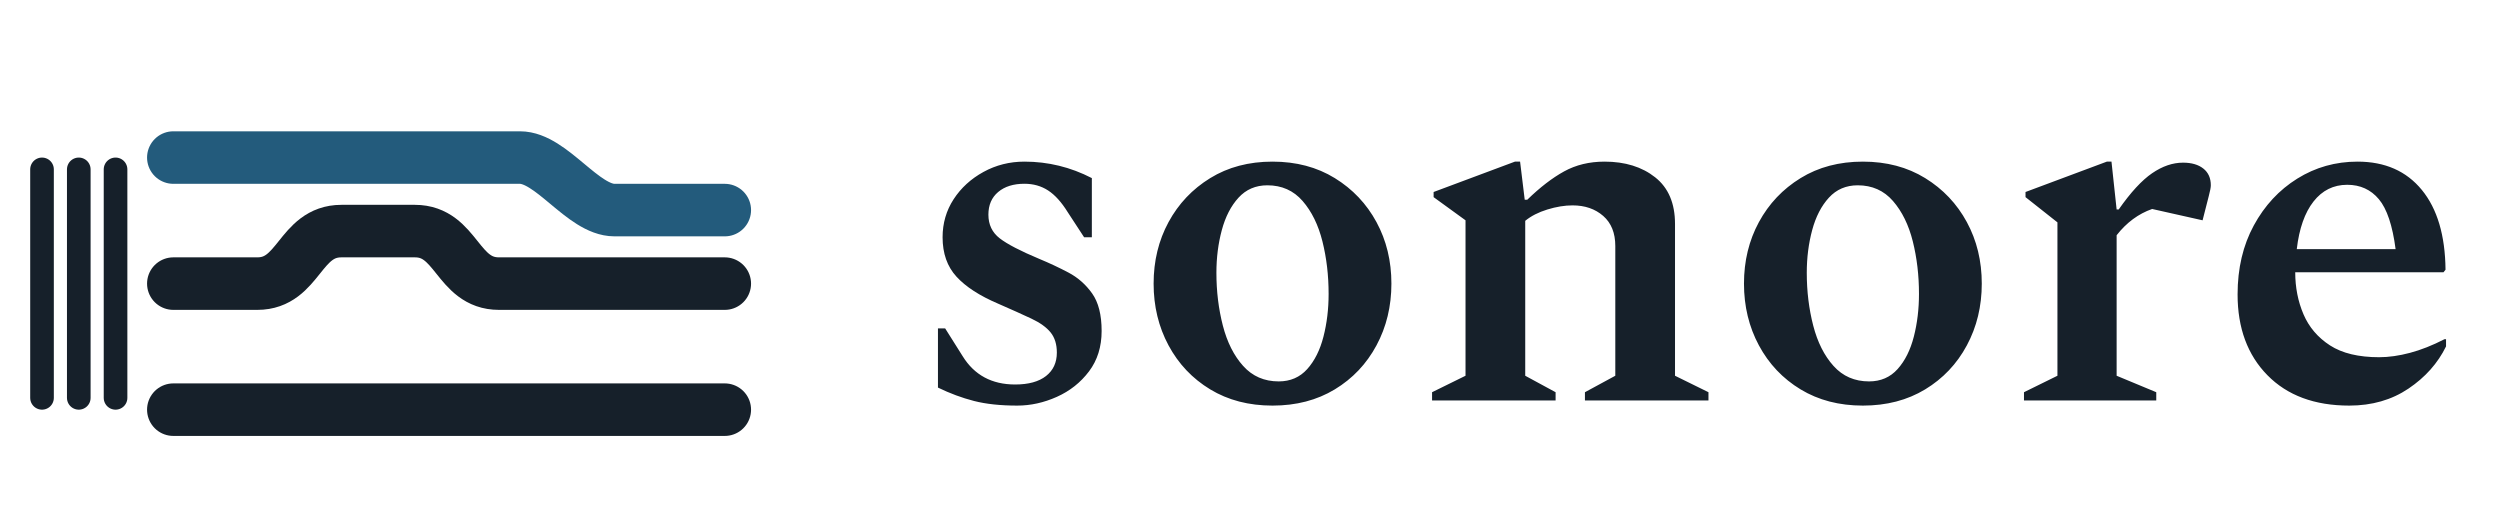
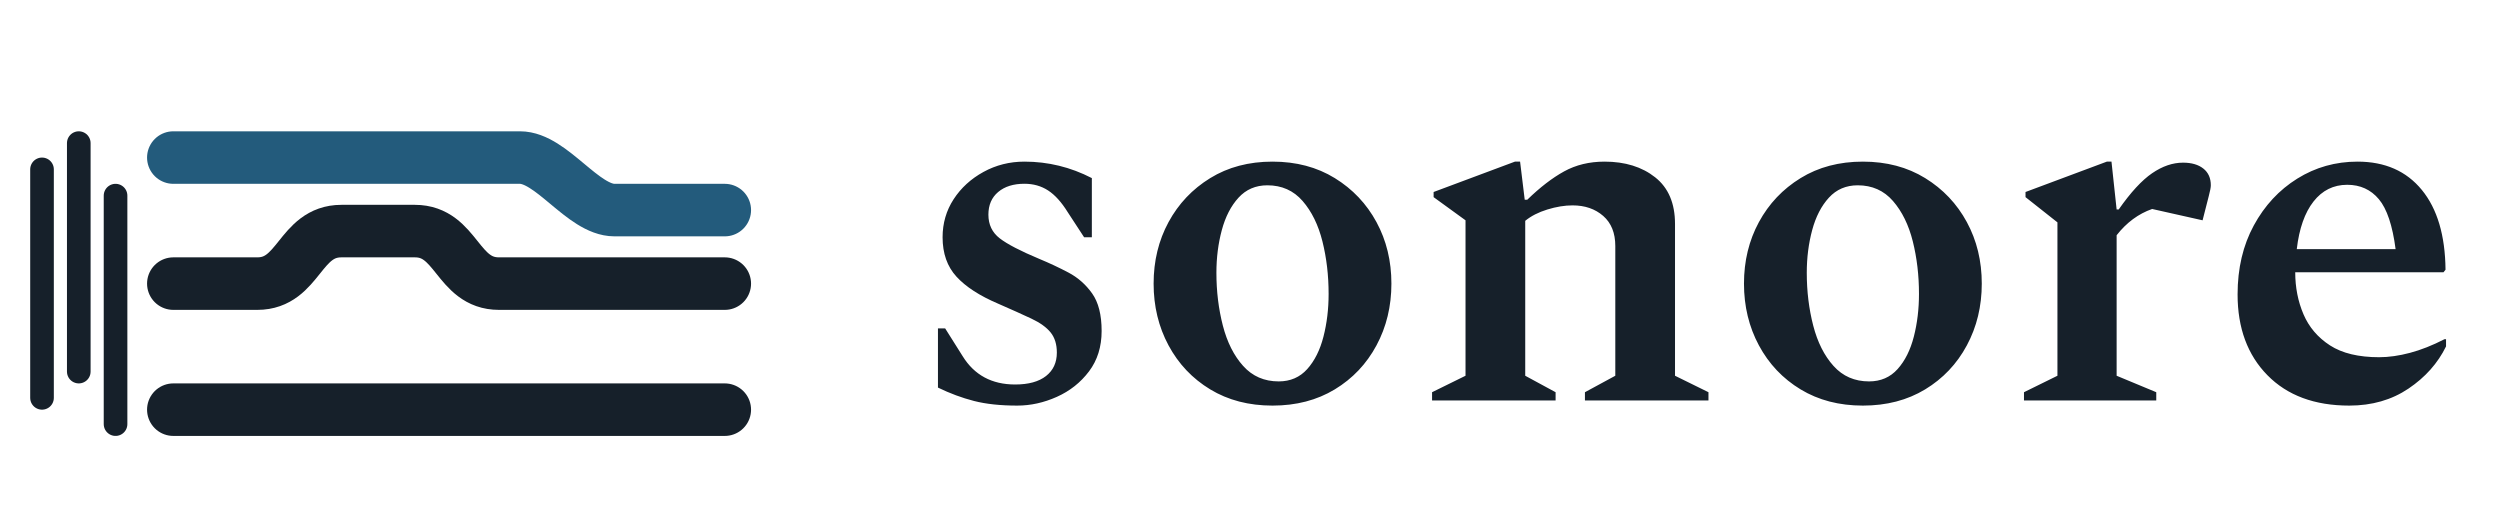
<svg xmlns="http://www.w3.org/2000/svg" viewBox="-33 -30 476 98" role="img" aria-label="sonore">
  <path d="M-25,2.25 V45.75" stroke="#16202A" stroke-width="4.5" stroke-linecap="round" />
-   <path d="M-18,2.25 V45.75" stroke="#16202A" stroke-width="4.5" stroke-linecap="round" />
-   <path d="M-11,2.25 V45.75" stroke="#16202A" stroke-width="4.5" stroke-linecap="round" />
+   <path d="M-18,-2.75 V40.75" stroke="#16202A" stroke-width="4.5" stroke-linecap="round" />
+   <path d="M-11,7.25 V50.75" stroke="#16202A" stroke-width="4.5" stroke-linecap="round" />
  <path d="M0,0 H66 C72,0 78,10 84,10 H105" stroke="#235B7C" fill="none" stroke-width="10" stroke-linecap="round" stroke-linejoin="round" />
  <path d="M0,24 H16 C24,24 24,14 32,14 H46 C54,14 54,24 62,24 H105" stroke="#16202A" fill="none" stroke-width="10" stroke-linecap="round" stroke-linejoin="round" />
  <path d="M0,48 H105" stroke="#16202A" fill="none" stroke-width="10" stroke-linecap="round" stroke-linejoin="round" />
  <path d="M160.678 47.226Q155.876 47.226 152.446 46.344Q149.016 45.462 145.586 43.796V32.526H146.958L150.29 37.818Q153.622 43.208 160.286 43.208Q164.108 43.208 166.166 41.591Q168.224 39.974 168.224 37.132Q168.224 34.78 167.048 33.31Q165.872 31.84 163.373 30.664Q160.874 29.488 157.052 27.822Q151.76 25.568 149.114 22.677Q146.468 19.786 146.468 15.18Q146.468 11.162 148.575 7.928Q150.682 4.694 154.259 2.734Q157.836 0.774 162.05 0.774Q168.812 0.774 174.888 3.91V15.18H173.418L170.282 10.378Q168.518 7.536 166.558 6.262Q164.598 4.988 162.05 4.988Q158.914 4.988 157.052 6.556Q155.19 8.124 155.19 10.868Q155.19 13.71 157.346 15.376Q159.502 17.042 164.892 19.296Q167.734 20.472 170.429 21.893Q173.124 23.314 174.937 25.862Q176.75 28.41 176.75 33.016Q176.75 37.524 174.349 40.709Q171.948 43.894 168.224 45.56Q164.5 47.226 160.678 47.226Z M209.286 47.226Q202.524 47.226 197.428 44.139Q192.332 41.052 189.49 35.76Q186.648 30.468 186.648 24.0Q186.648 17.532 189.49 12.289Q192.332 7.046 197.428 3.91Q202.524 0.774 209.286 0.774Q216.048 0.774 221.144 3.91Q226.24 7.046 229.082 12.289Q231.924 17.532 231.924 24.0Q231.924 30.468 229.082 35.76Q226.24 41.052 221.144 44.139Q216.048 47.226 209.286 47.226ZM210.462 42.62Q213.794 42.62 215.901 40.268Q218.008 37.916 218.988 34.094Q219.968 30.272 219.968 25.96Q219.968 20.668 218.792 15.964Q217.616 11.26 215.019 8.271Q212.422 5.282 208.306 5.282Q204.974 5.282 202.818 7.634Q200.662 9.986 199.633 13.808Q198.604 17.63 198.604 21.942Q198.604 27.234 199.829 31.987Q201.054 36.74 203.7 39.68Q206.346 42.62 210.462 42.62Z M239.666 46.246V44.678L246.036 41.542V11.946L239.96 7.536V6.556L255.444 0.774H256.424L257.306 8.026H257.796Q261.422 4.498 264.803 2.636Q268.184 0.774 272.496 0.774Q278.376 0.774 282.149 3.763Q285.922 6.752 285.922 12.632V41.542L292.292 44.678V46.246H268.772V44.678L274.554 41.542V16.846Q274.554 13.122 272.251 11.113Q269.948 9.104 266.42 9.104Q264.166 9.104 261.618 9.888Q259.07 10.672 257.404 12.044V41.542L263.186 44.678V46.246Z M321.692 47.226Q314.93 47.226 309.834 44.139Q304.738 41.052 301.896 35.76Q299.054 30.468 299.054 24.0Q299.054 17.532 301.896 12.289Q304.738 7.046 309.834 3.91Q314.93 0.774 321.692 0.774Q328.454 0.774 333.55 3.91Q338.646 7.046 341.488 12.289Q344.33 17.532 344.33 24.0Q344.33 30.468 341.488 35.76Q338.646 41.052 333.55 44.139Q328.454 47.226 321.692 47.226ZM322.868 42.62Q326.2 42.62 328.307 40.268Q330.414 37.916 331.394 34.094Q332.374 30.272 332.374 25.96Q332.374 20.668 331.198 15.964Q330.022 11.26 327.425 8.271Q324.828 5.282 320.712 5.282Q317.38 5.282 315.224 7.634Q313.068 9.986 312.039 13.808Q311.01 17.63 311.01 21.942Q311.01 27.234 312.235 31.987Q313.46 36.74 316.106 39.68Q318.752 42.62 322.868 42.62Z M352.366 46.246V44.678L358.736 41.542V12.338L352.66 7.536V6.556L368.144 0.774H369.026L370.006 9.888H370.398Q373.828 4.988 376.768 2.979Q379.708 0.97 382.648 0.97Q385.098 0.97 386.519 2.097Q387.94 3.224 387.94 5.282Q387.94 5.87 387.548 7.34L386.372 11.946L376.768 9.79Q372.848 11.162 370.006 14.788V41.542L377.552 44.678V46.246Z M414.302 47.226Q404.404 47.226 398.72 41.444Q393.036 35.662 393.036 26.058Q393.036 18.61 396.123 12.926Q399.21 7.242 404.404 4.008Q409.598 0.774 415.87 0.774Q423.71 0.774 428.12 6.164Q432.53 11.554 432.628 21.354L432.236 21.844H404.012Q404.012 26.156 405.58 29.831Q407.148 33.506 410.627 35.76Q414.106 38.014 419.986 38.014Q422.73 38.014 425.866 37.181Q429.002 36.348 432.432 34.584H432.726V35.956Q430.374 40.758 425.572 43.992Q420.77 47.226 414.302 47.226ZM413.91 5.184Q409.99 5.184 407.491 8.369Q404.992 11.554 404.306 17.434H423.122Q422.24 10.672 419.937 7.928Q417.634 5.184 413.91 5.184Z" fill="#16202A" />
</svg>
